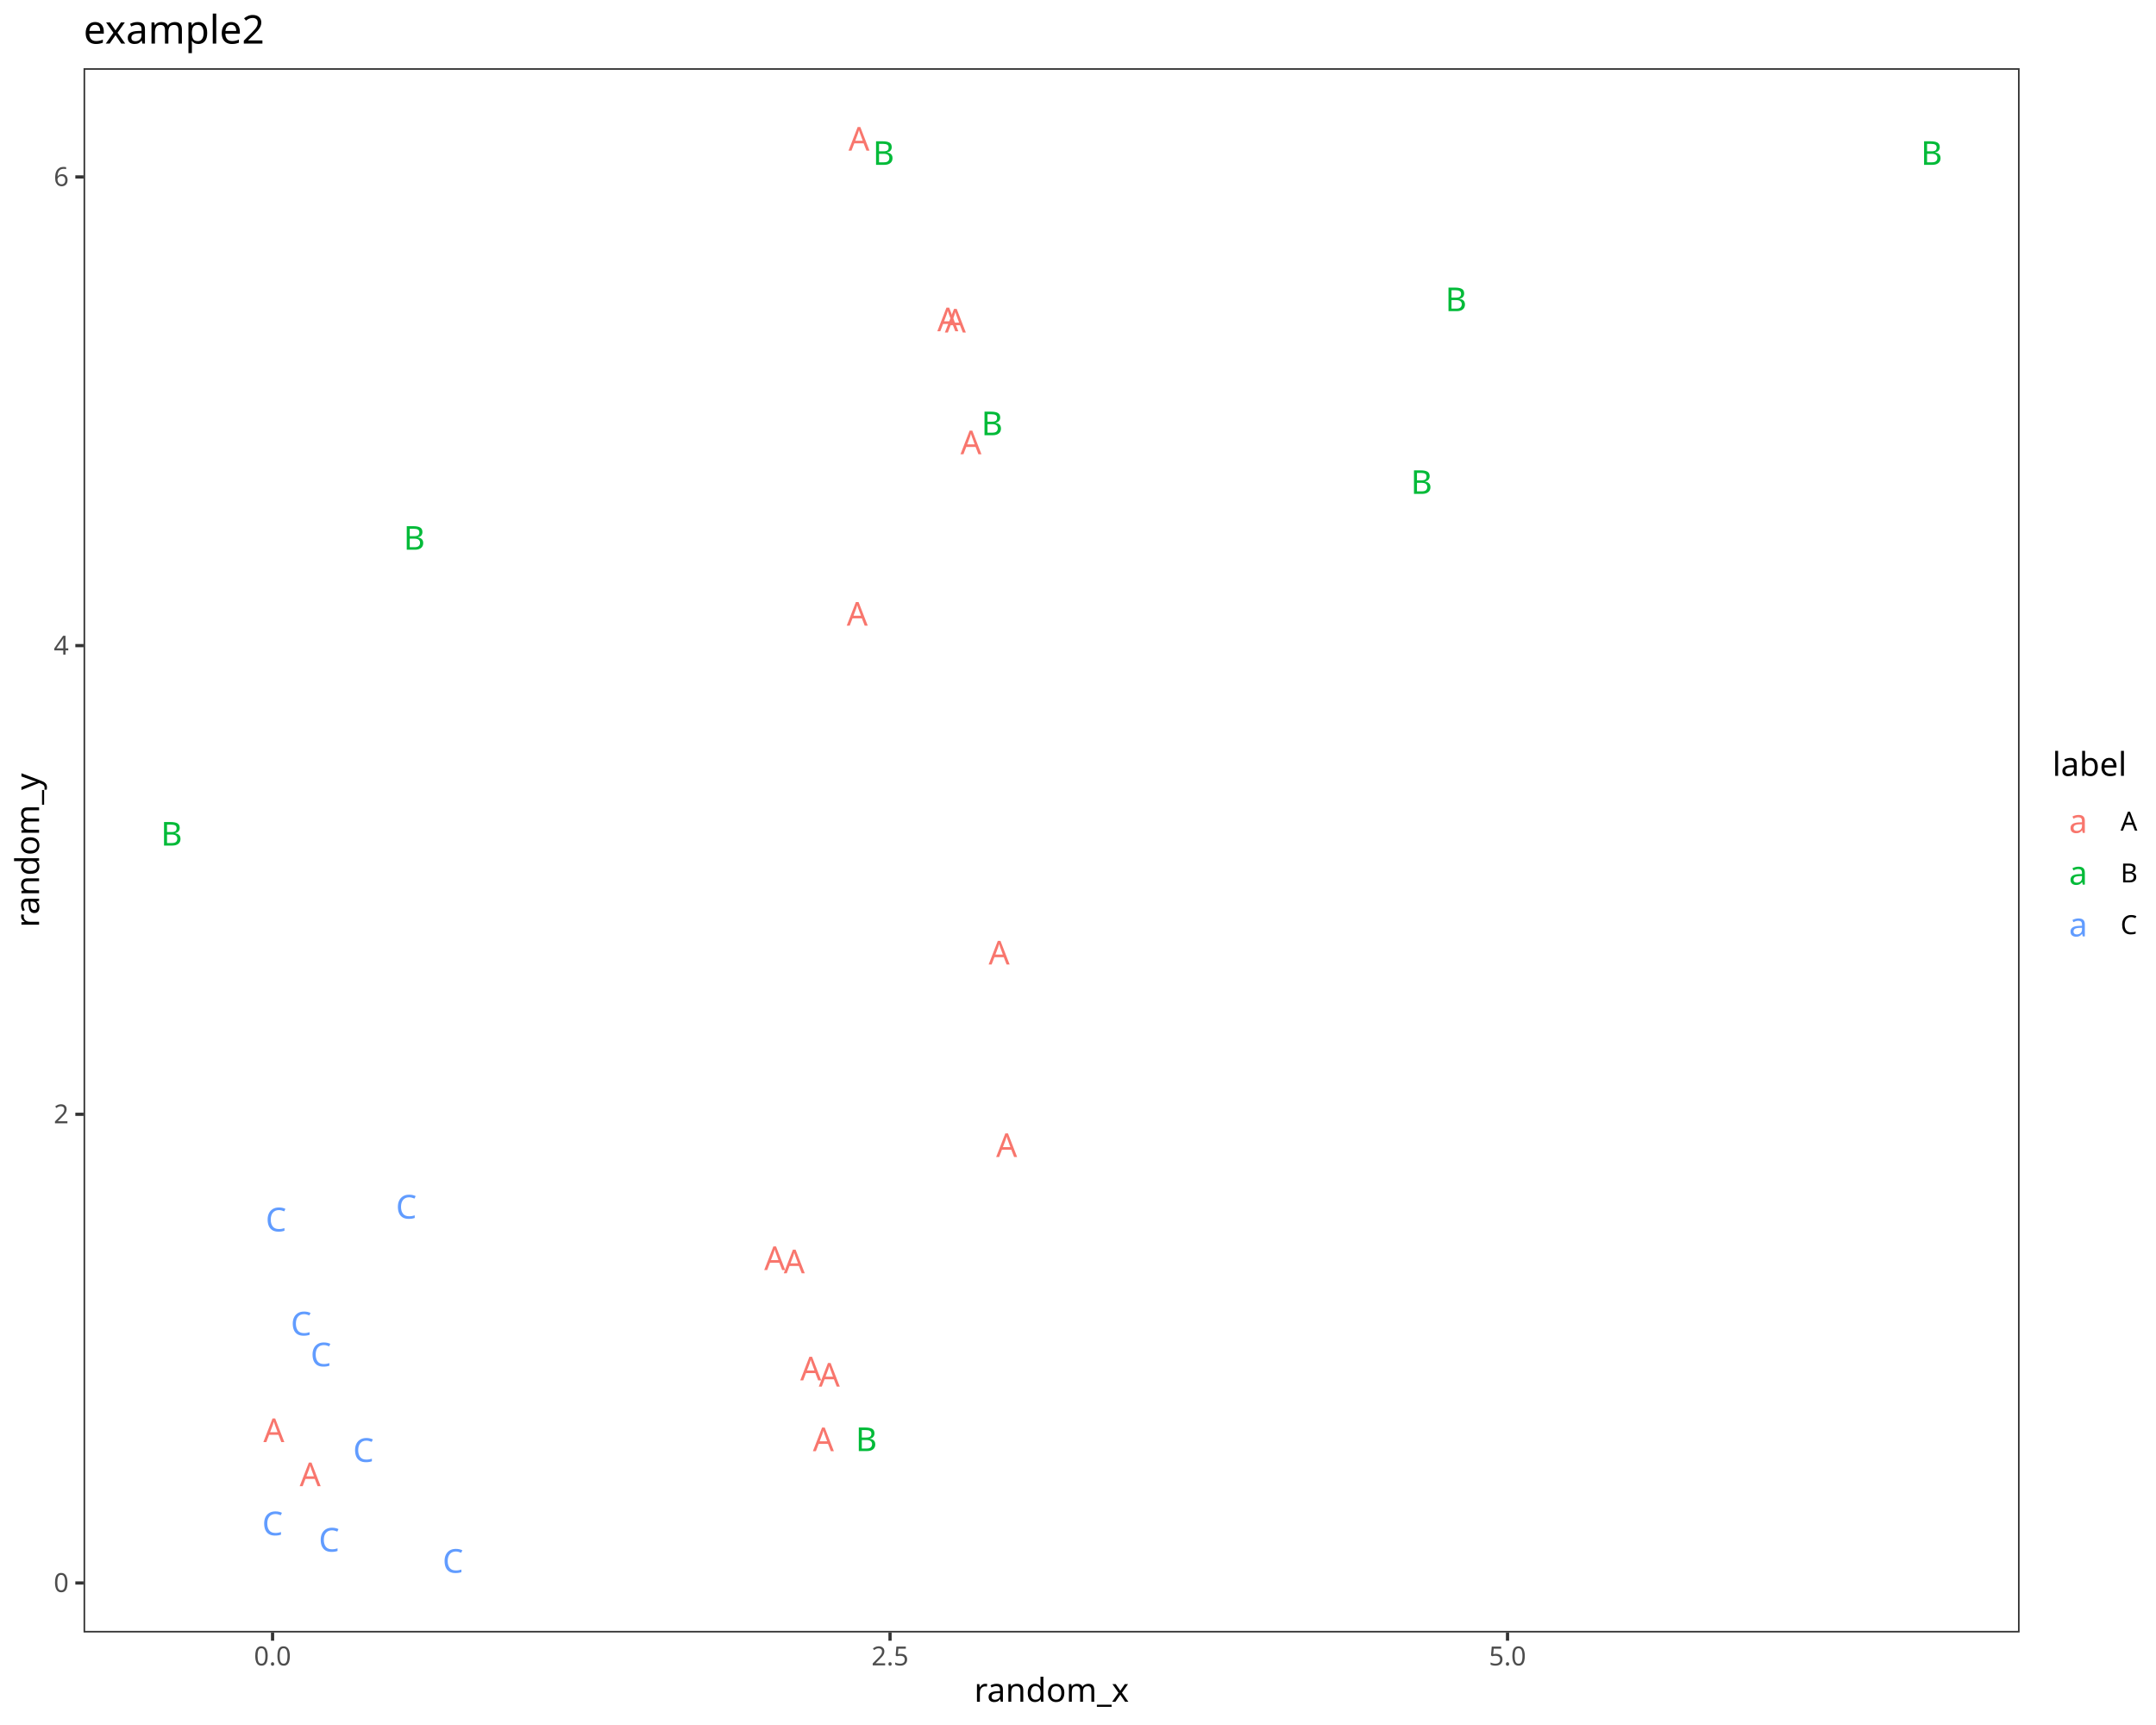
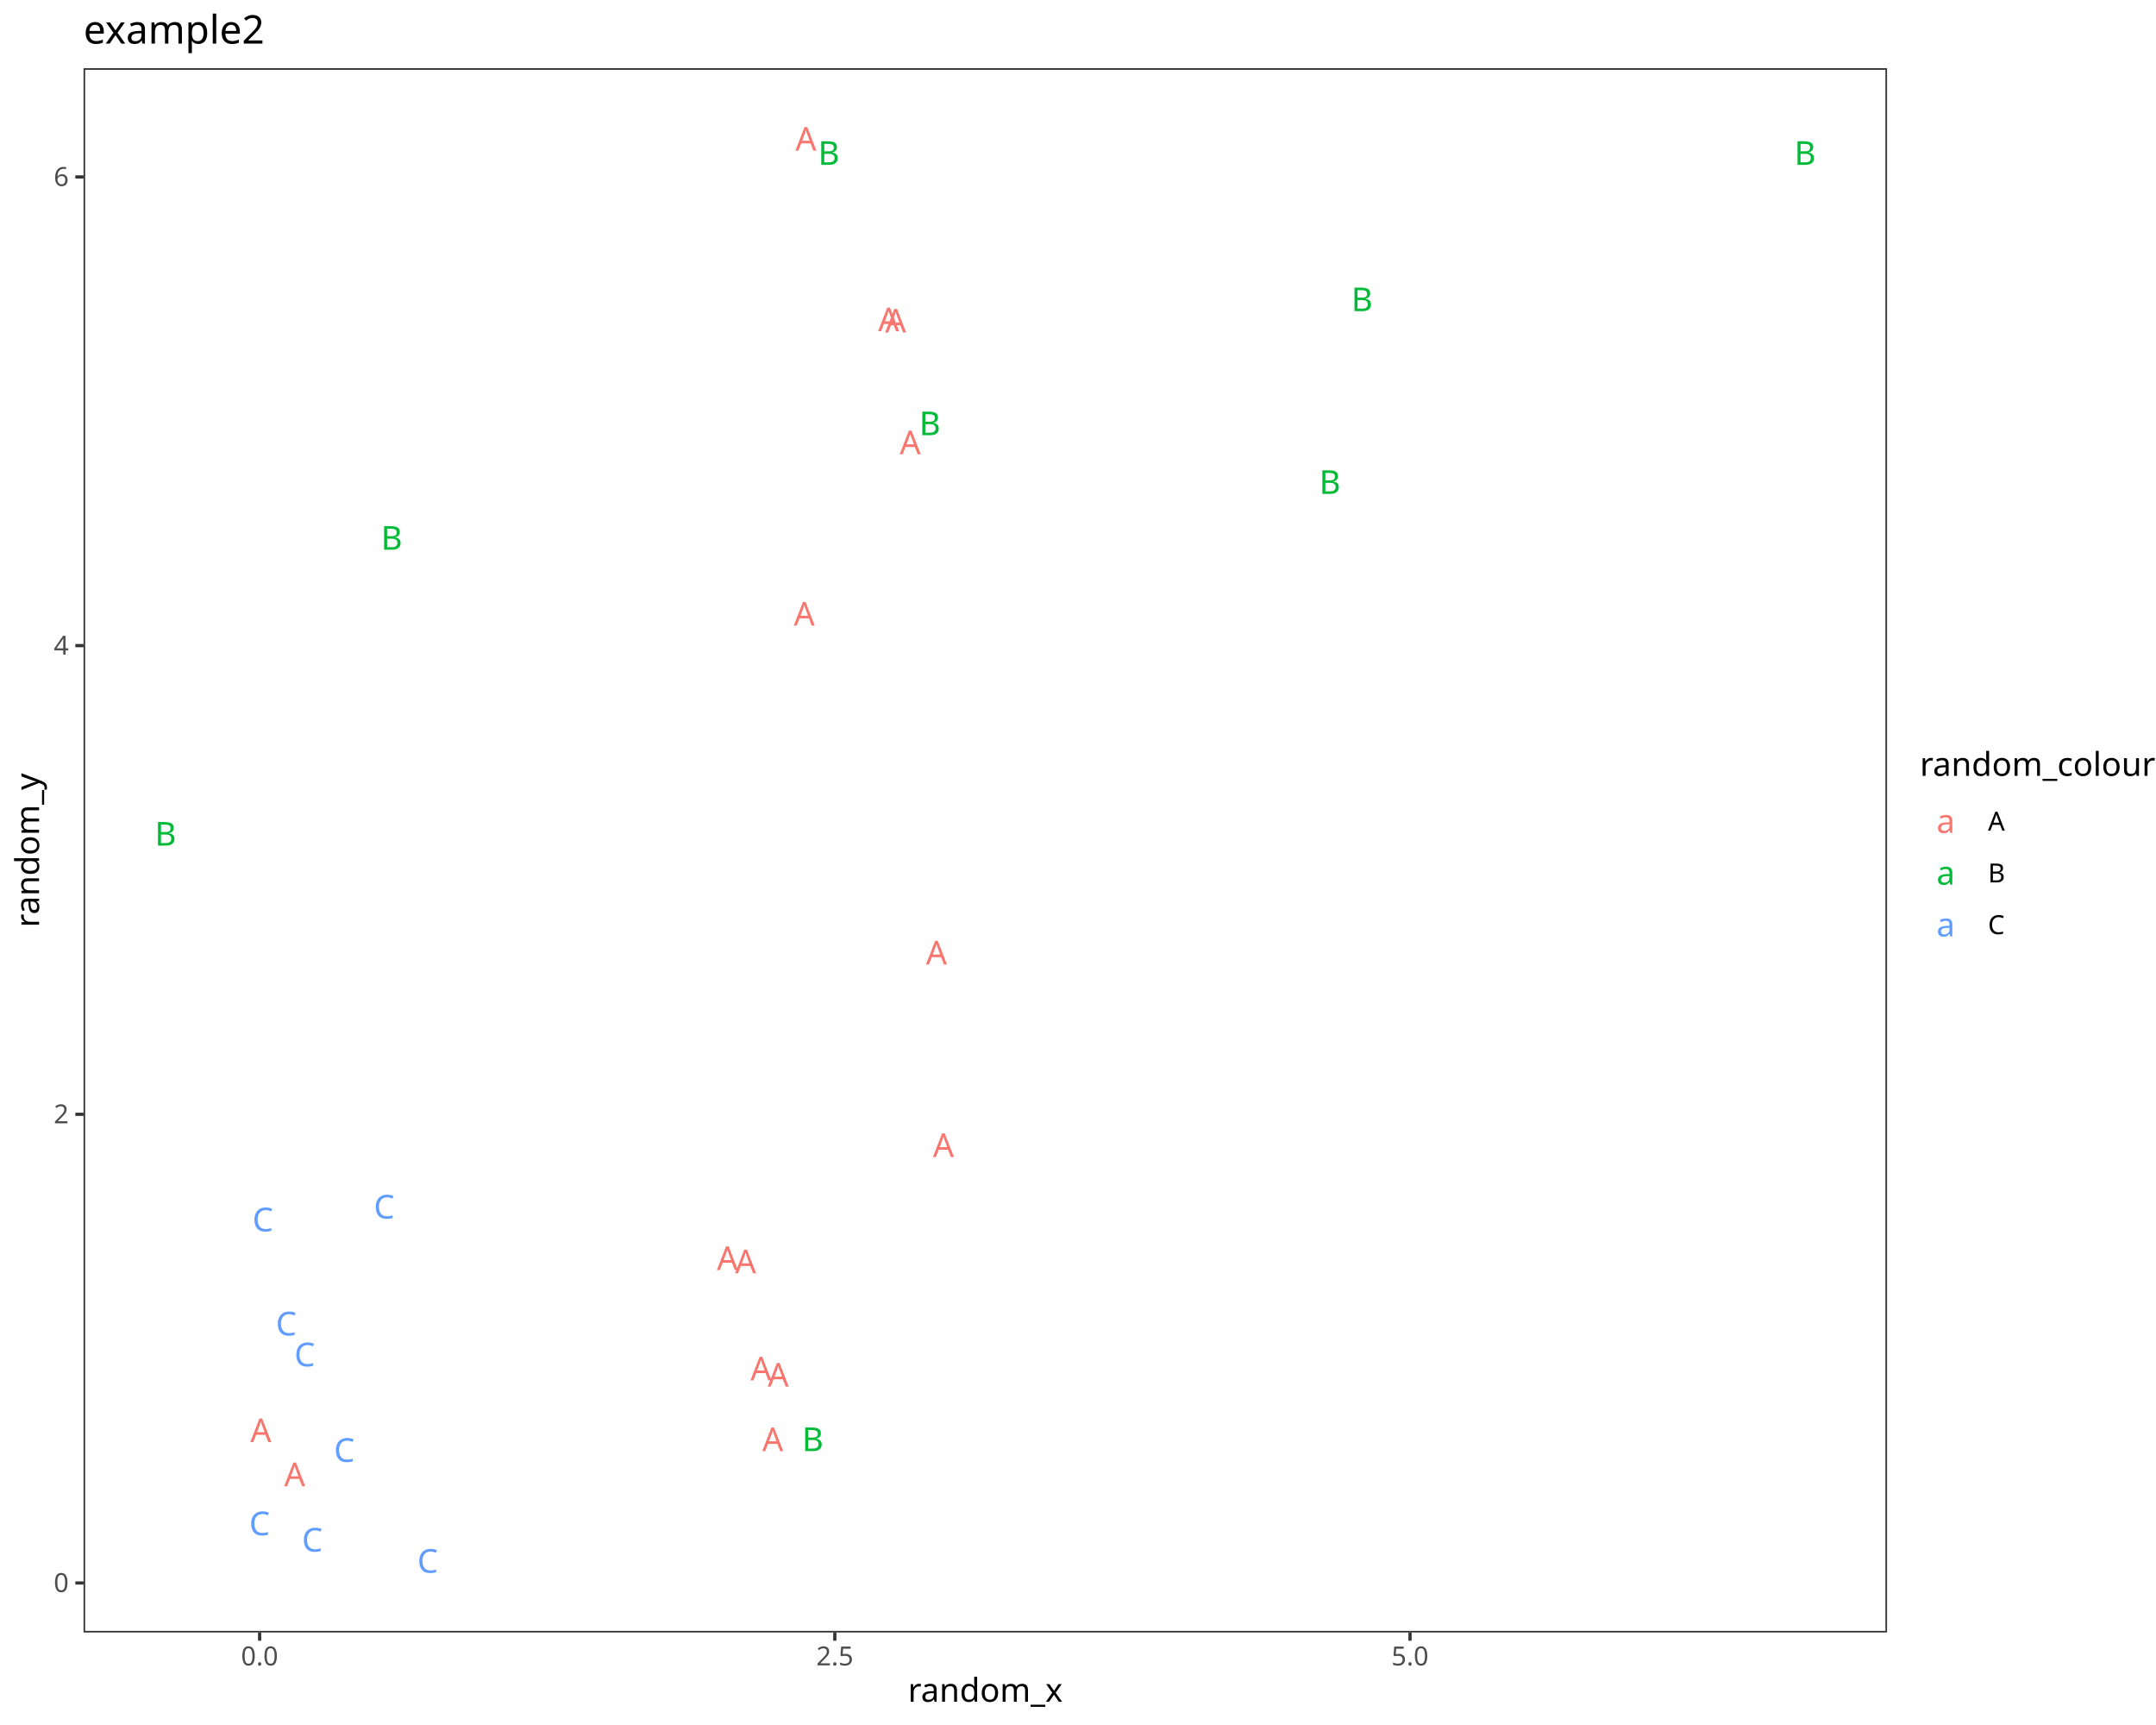
<svg xmlns="http://www.w3.org/2000/svg" class="svglite" data-engine-version="2.0" width="720.00pt" height="576.00pt" viewBox="0 0 720.00 576.00">
  <defs>
    <style type="text/css">
    .svglite line, .svglite polyline, .svglite polygon, .svglite path, .svglite rect, .svglite circle {
      fill: none;
      stroke: #000000;
      stroke-linecap: round;
      stroke-linejoin: round;
      stroke-miterlimit: 10.00;
    }
  </style>
  </defs>
  <rect width="100%" height="100%" style="stroke: none; fill: #FFFFFF;" />
  <defs>
    <clipPath id="cpMC4wMHw3MjAuMDB8MC4wMHw1NzYuMDA=">
      <rect x="0.00" y="0.00" width="720.00" height="576.00" />
    </clipPath>
  </defs>
  <g clip-path="url(#cpMC4wMHw3MjAuMDB8MC4wMHw1NzYuMDA=)">
-     <rect x="-0" y="0.00" width="720.00" height="576.00" style="stroke-width: 1.07; stroke: #FFFFFF; fill: #FFFFFF;" />
+     <rect x="0.00" y="0.00" width="720.00" height="576.00" style="stroke-width: 1.07; stroke: #FFFFFF; fill: #FFFFFF;" />
  </g>
  <defs>
-     <clipPath id="cpMjcuOTB8Njc0LjQ1fDIyLjc4fDU0NS4xMQ==">
-       <rect x="27.90" y="22.78" width="646.55" height="522.33" />
+     <clipPath id="cpMjcuOTB8NjMwLjE4fDIyLjc4fDU0NS4xMQ==">
+       <rect x="27.90" y="22.78" width="602.28" height="522.33" />
    </clipPath>
  </defs>
-   <g clip-path="url(#cpMjcuOTB8Njc0LjQ1fDIyLjc4fDU0NS4xMQ==)">
-     <rect x="27.90" y="22.78" width="646.55" height="522.33" style="stroke-width: 1.07; stroke: none; fill: #FFFFFF;" />
-     <text x="258.72" y="424.09" text-anchor="middle" style="font-size: 11.00px; fill: #F8766D; font-family: sans;" textLength="7.34px" lengthAdjust="spacingAndGlyphs">A</text>
-     <text x="276.95" y="463.01" text-anchor="middle" style="font-size: 11.00px; fill: #F8766D; font-family: sans;" textLength="7.34px" lengthAdjust="spacingAndGlyphs">A</text>
-     <text x="289.31" y="484.53" text-anchor="middle" style="font-size: 11.00px; fill: #00BA38; font-family: sans;" textLength="7.34px" lengthAdjust="spacingAndGlyphs">B</text>
-     <text x="333.67" y="322.06" text-anchor="middle" style="font-size: 11.00px; fill: #F8766D; font-family: sans;" textLength="7.34px" lengthAdjust="spacingAndGlyphs">A</text>
-     <text x="270.75" y="460.94" text-anchor="middle" style="font-size: 11.00px; fill: #F8766D; font-family: sans;" textLength="7.34px" lengthAdjust="spacingAndGlyphs">A</text>
-     <text x="336.18" y="386.35" text-anchor="middle" style="font-size: 11.00px; fill: #F8766D; font-family: sans;" textLength="7.34px" lengthAdjust="spacingAndGlyphs">A</text>
-     <text x="319.05" y="111.04" text-anchor="middle" style="font-size: 11.00px; fill: #F8766D; font-family: sans;" textLength="7.34px" lengthAdjust="spacingAndGlyphs">A</text>
-     <text x="286.28" y="208.91" text-anchor="middle" style="font-size: 11.00px; fill: #F8766D; font-family: sans;" textLength="7.34px" lengthAdjust="spacingAndGlyphs">A</text>
-     <text x="265.25" y="425.16" text-anchor="middle" style="font-size: 11.00px; fill: #F8766D; font-family: sans;" textLength="7.34px" lengthAdjust="spacingAndGlyphs">A</text>
-     <text x="274.98" y="484.57" text-anchor="middle" style="font-size: 11.00px; fill: #F8766D; font-family: sans;" textLength="7.34px" lengthAdjust="spacingAndGlyphs">A</text>
-     <text x="474.71" y="164.91" text-anchor="middle" style="font-size: 11.00px; fill: #00BA38; font-family: sans;" textLength="7.34px" lengthAdjust="spacingAndGlyphs">B</text>
-     <text x="138.35" y="183.56" text-anchor="middle" style="font-size: 11.00px; fill: #00BA38; font-family: sans;" textLength="7.34px" lengthAdjust="spacingAndGlyphs">B</text>
-     <text x="316.53" y="110.61" text-anchor="middle" style="font-size: 11.00px; fill: #F8766D; font-family: sans;" textLength="7.34px" lengthAdjust="spacingAndGlyphs">A</text>
-     <text x="324.26" y="151.69" text-anchor="middle" style="font-size: 11.00px; fill: #F8766D; font-family: sans;" textLength="7.34px" lengthAdjust="spacingAndGlyphs">A</text>
-     <text x="486.24" y="103.90" text-anchor="middle" style="font-size: 11.00px; fill: #00BA38; font-family: sans;" textLength="7.34px" lengthAdjust="spacingAndGlyphs">B</text>
-     <text x="286.87" y="50.31" text-anchor="middle" style="font-size: 11.00px; fill: #F8766D; font-family: sans;" textLength="7.34px" lengthAdjust="spacingAndGlyphs">A</text>
-     <text x="645.06" y="55.04" text-anchor="middle" style="font-size: 11.00px; fill: #00BA38; font-family: sans;" textLength="7.34px" lengthAdjust="spacingAndGlyphs">B</text>
-     <text x="331.29" y="145.32" text-anchor="middle" style="font-size: 11.00px; fill: #00BA38; font-family: sans;" textLength="7.34px" lengthAdjust="spacingAndGlyphs">B</text>
-     <text x="57.29" y="282.35" text-anchor="middle" style="font-size: 11.00px; fill: #00BA38; font-family: sans;" textLength="7.34px" lengthAdjust="spacingAndGlyphs">B</text>
-     <text x="295.07" y="55.04" text-anchor="middle" style="font-size: 11.00px; fill: #00BA38; font-family: sans;" textLength="7.34px" lengthAdjust="spacingAndGlyphs">B</text>
-     <text x="109.90" y="518.09" text-anchor="middle" style="font-size: 11.00px; fill: #619CFF; font-family: sans;" textLength="7.95px" lengthAdjust="spacingAndGlyphs">C</text>
-     <text x="135.68" y="406.89" text-anchor="middle" style="font-size: 11.00px; fill: #619CFF; font-family: sans;" textLength="7.95px" lengthAdjust="spacingAndGlyphs">C</text>
-     <text x="92.18" y="411.16" text-anchor="middle" style="font-size: 11.00px; fill: #619CFF; font-family: sans;" textLength="7.95px" lengthAdjust="spacingAndGlyphs">C</text>
-     <text x="91.46" y="481.54" text-anchor="middle" style="font-size: 11.00px; fill: #F8766D; font-family: sans;" textLength="7.34px" lengthAdjust="spacingAndGlyphs">A</text>
-     <text x="151.27" y="525.16" text-anchor="middle" style="font-size: 11.00px; fill: #619CFF; font-family: sans;" textLength="7.95px" lengthAdjust="spacingAndGlyphs">C</text>
-     <text x="100.57" y="445.91" text-anchor="middle" style="font-size: 11.00px; fill: #619CFF; font-family: sans;" textLength="7.95px" lengthAdjust="spacingAndGlyphs">C</text>
-     <text x="107.18" y="456.23" text-anchor="middle" style="font-size: 11.00px; fill: #619CFF; font-family: sans;" textLength="7.95px" lengthAdjust="spacingAndGlyphs">C</text>
-     <text x="121.38" y="488.14" text-anchor="middle" style="font-size: 11.00px; fill: #619CFF; font-family: sans;" textLength="7.95px" lengthAdjust="spacingAndGlyphs">C</text>
-     <text x="91.02" y="512.64" text-anchor="middle" style="font-size: 11.00px; fill: #619CFF; font-family: sans;" textLength="7.95px" lengthAdjust="spacingAndGlyphs">C</text>
-     <text x="103.59" y="496.27" text-anchor="middle" style="font-size: 11.00px; fill: #F8766D; font-family: sans;" textLength="7.34px" lengthAdjust="spacingAndGlyphs">A</text>
-     <rect x="27.90" y="22.78" width="646.55" height="522.33" style="stroke-width: 1.07; stroke: #333333;" />
+   <g clip-path="url(#cpMjcuOTB8NjMwLjE4fDIyLjc4fDU0NS4xMQ==)">
+     <rect x="27.90" y="22.78" width="602.28" height="522.33" style="stroke-width: 1.07; stroke: none; fill: #FFFFFF;" />
+     <text x="242.91" y="424.09" text-anchor="middle" style="font-size: 11.00px; fill: #F8766D; font-family: sans;" textLength="7.34px" lengthAdjust="spacingAndGlyphs">A</text>
+     <text x="259.90" y="463.01" text-anchor="middle" style="font-size: 11.00px; fill: #F8766D; font-family: sans;" textLength="7.34px" lengthAdjust="spacingAndGlyphs">A</text>
+     <text x="271.42" y="484.53" text-anchor="middle" style="font-size: 11.00px; fill: #00BA38; font-family: sans;" textLength="7.34px" lengthAdjust="spacingAndGlyphs">B</text>
+     <text x="312.74" y="322.06" text-anchor="middle" style="font-size: 11.00px; fill: #F8766D; font-family: sans;" textLength="7.34px" lengthAdjust="spacingAndGlyphs">A</text>
+     <text x="254.12" y="460.94" text-anchor="middle" style="font-size: 11.00px; fill: #F8766D; font-family: sans;" textLength="7.34px" lengthAdjust="spacingAndGlyphs">A</text>
+     <text x="315.07" y="386.35" text-anchor="middle" style="font-size: 11.00px; fill: #F8766D; font-family: sans;" textLength="7.34px" lengthAdjust="spacingAndGlyphs">A</text>
+     <text x="299.12" y="111.04" text-anchor="middle" style="font-size: 11.00px; fill: #F8766D; font-family: sans;" textLength="7.34px" lengthAdjust="spacingAndGlyphs">A</text>
+     <text x="268.59" y="208.91" text-anchor="middle" style="font-size: 11.00px; fill: #F8766D; font-family: sans;" textLength="7.34px" lengthAdjust="spacingAndGlyphs">A</text>
+     <text x="249.00" y="425.16" text-anchor="middle" style="font-size: 11.00px; fill: #F8766D; font-family: sans;" textLength="7.34px" lengthAdjust="spacingAndGlyphs">A</text>
+     <text x="258.06" y="484.57" text-anchor="middle" style="font-size: 11.00px; fill: #F8766D; font-family: sans;" textLength="7.34px" lengthAdjust="spacingAndGlyphs">A</text>
+     <text x="444.12" y="164.91" text-anchor="middle" style="font-size: 11.00px; fill: #00BA38; font-family: sans;" textLength="7.34px" lengthAdjust="spacingAndGlyphs">B</text>
+     <text x="130.79" y="183.56" text-anchor="middle" style="font-size: 11.00px; fill: #00BA38; font-family: sans;" textLength="7.34px" lengthAdjust="spacingAndGlyphs">B</text>
+     <text x="296.76" y="110.61" text-anchor="middle" style="font-size: 11.00px; fill: #F8766D; font-family: sans;" textLength="7.34px" lengthAdjust="spacingAndGlyphs">A</text>
+     <text x="303.97" y="151.69" text-anchor="middle" style="font-size: 11.00px; fill: #F8766D; font-family: sans;" textLength="7.34px" lengthAdjust="spacingAndGlyphs">A</text>
+     <text x="454.85" y="103.90" text-anchor="middle" style="font-size: 11.00px; fill: #00BA38; font-family: sans;" textLength="7.34px" lengthAdjust="spacingAndGlyphs">B</text>
+     <text x="269.14" y="50.31" text-anchor="middle" style="font-size: 11.00px; fill: #F8766D; font-family: sans;" textLength="7.34px" lengthAdjust="spacingAndGlyphs">A</text>
+     <text x="602.80" y="55.04" text-anchor="middle" style="font-size: 11.00px; fill: #00BA38; font-family: sans;" textLength="7.34px" lengthAdjust="spacingAndGlyphs">B</text>
+     <text x="310.52" y="145.32" text-anchor="middle" style="font-size: 11.00px; fill: #00BA38; font-family: sans;" textLength="7.34px" lengthAdjust="spacingAndGlyphs">B</text>
+     <text x="55.28" y="282.35" text-anchor="middle" style="font-size: 11.00px; fill: #00BA38; font-family: sans;" textLength="7.34px" lengthAdjust="spacingAndGlyphs">B</text>
+     <text x="276.78" y="55.04" text-anchor="middle" style="font-size: 11.00px; fill: #00BA38; font-family: sans;" textLength="7.34px" lengthAdjust="spacingAndGlyphs">B</text>
+     <text x="104.29" y="518.09" text-anchor="middle" style="font-size: 11.00px; fill: #619CFF; font-family: sans;" textLength="7.95px" lengthAdjust="spacingAndGlyphs">C</text>
+     <text x="128.30" y="406.89" text-anchor="middle" style="font-size: 11.00px; fill: #619CFF; font-family: sans;" textLength="7.95px" lengthAdjust="spacingAndGlyphs">C</text>
+     <text x="87.78" y="411.16" text-anchor="middle" style="font-size: 11.00px; fill: #619CFF; font-family: sans;" textLength="7.95px" lengthAdjust="spacingAndGlyphs">C</text>
+     <text x="87.11" y="481.54" text-anchor="middle" style="font-size: 11.00px; fill: #F8766D; font-family: sans;" textLength="7.34px" lengthAdjust="spacingAndGlyphs">A</text>
+     <text x="142.83" y="525.16" text-anchor="middle" style="font-size: 11.00px; fill: #619CFF; font-family: sans;" textLength="7.95px" lengthAdjust="spacingAndGlyphs">C</text>
+     <text x="95.59" y="445.91" text-anchor="middle" style="font-size: 11.00px; fill: #619CFF; font-family: sans;" textLength="7.95px" lengthAdjust="spacingAndGlyphs">C</text>
+     <text x="101.76" y="456.23" text-anchor="middle" style="font-size: 11.00px; fill: #619CFF; font-family: sans;" textLength="7.95px" lengthAdjust="spacingAndGlyphs">C</text>
+     <text x="114.98" y="488.14" text-anchor="middle" style="font-size: 11.00px; fill: #619CFF; font-family: sans;" textLength="7.95px" lengthAdjust="spacingAndGlyphs">C</text>
+     <text x="86.70" y="512.64" text-anchor="middle" style="font-size: 11.00px; fill: #619CFF; font-family: sans;" textLength="7.95px" lengthAdjust="spacingAndGlyphs">C</text>
+     <text x="98.41" y="496.27" text-anchor="middle" style="font-size: 11.00px; fill: #F8766D; font-family: sans;" textLength="7.34px" lengthAdjust="spacingAndGlyphs">A</text>
+     <rect x="27.90" y="22.78" width="602.28" height="522.33" style="stroke-width: 1.07; stroke: #333333;" />
  </g>
  <g clip-path="url(#cpMC4wMHw3MjAuMDB8MC4wMHw1NzYuMDA=)">
    <text x="22.97" y="531.60" text-anchor="end" style="font-size: 8.80px; fill: #4D4D4D; font-family: sans;" textLength="4.89px" lengthAdjust="spacingAndGlyphs">0</text>
    <text x="22.97" y="375.10" text-anchor="end" style="font-size: 8.80px; fill: #4D4D4D; font-family: sans;" textLength="4.89px" lengthAdjust="spacingAndGlyphs">2</text>
    <text x="22.97" y="218.60" text-anchor="end" style="font-size: 8.80px; fill: #4D4D4D; font-family: sans;" textLength="4.89px" lengthAdjust="spacingAndGlyphs">4</text>
    <text x="22.97" y="62.11" text-anchor="end" style="font-size: 8.80px; fill: #4D4D4D; font-family: sans;" textLength="4.89px" lengthAdjust="spacingAndGlyphs">6</text>
    <polyline points="25.16,528.57 27.90,528.57 " style="stroke-width: 1.07; stroke: #333333; stroke-linecap: butt;" />
    <polyline points="25.16,372.08 27.90,372.08 " style="stroke-width: 1.07; stroke: #333333; stroke-linecap: butt;" />
    <polyline points="25.16,215.58 27.90,215.58 " style="stroke-width: 1.07; stroke: #333333; stroke-linecap: butt;" />
    <polyline points="25.16,59.08 27.90,59.08 " style="stroke-width: 1.07; stroke: #333333; stroke-linecap: butt;" />
-     <polyline points="91.02,547.85 91.02,545.11 " style="stroke-width: 1.07; stroke: #333333; stroke-linecap: butt;" />
-     <polyline points="297.23,547.85 297.23,545.11 " style="stroke-width: 1.07; stroke: #333333; stroke-linecap: butt;" />
-     <polyline points="503.44,547.85 503.44,545.11 " style="stroke-width: 1.07; stroke: #333333; stroke-linecap: butt;" />
-     <text x="91.02" y="556.10" text-anchor="middle" style="font-size: 8.80px; fill: #4D4D4D; font-family: sans;" textLength="12.23px" lengthAdjust="spacingAndGlyphs">0.0</text>
-     <text x="297.23" y="556.10" text-anchor="middle" style="font-size: 8.80px; fill: #4D4D4D; font-family: sans;" textLength="12.23px" lengthAdjust="spacingAndGlyphs">2.5</text>
-     <text x="503.44" y="556.10" text-anchor="middle" style="font-size: 8.80px; fill: #4D4D4D; font-family: sans;" textLength="12.23px" lengthAdjust="spacingAndGlyphs">5.0</text>
-     <text x="351.17" y="568.24" text-anchor="middle" style="font-size: 11.00px; font-family: sans;" textLength="48.93px" lengthAdjust="spacingAndGlyphs">random_x</text>
+     <polyline points="86.70,547.85 86.70,545.11 " style="stroke-width: 1.07; stroke: #333333; stroke-linecap: butt;" />
+     <polyline points="278.79,547.85 278.79,545.11 " style="stroke-width: 1.07; stroke: #333333; stroke-linecap: butt;" />
+     <polyline points="470.88,547.85 470.88,545.11 " style="stroke-width: 1.07; stroke: #333333; stroke-linecap: butt;" />
+     <text x="86.70" y="556.10" text-anchor="middle" style="font-size: 8.80px; fill: #4D4D4D; font-family: sans;" textLength="12.23px" lengthAdjust="spacingAndGlyphs">0.0</text>
+     <text x="278.79" y="556.10" text-anchor="middle" style="font-size: 8.80px; fill: #4D4D4D; font-family: sans;" textLength="12.23px" lengthAdjust="spacingAndGlyphs">2.5</text>
+     <text x="470.88" y="556.10" text-anchor="middle" style="font-size: 8.80px; fill: #4D4D4D; font-family: sans;" textLength="12.23px" lengthAdjust="spacingAndGlyphs">5.0</text>
+     <text x="329.04" y="568.24" text-anchor="middle" style="font-size: 11.00px; font-family: sans;" textLength="48.93px" lengthAdjust="spacingAndGlyphs">random_x</text>
    <text transform="translate(13.05,283.95) rotate(-90)" text-anchor="middle" style="font-size: 11.00px; font-family: sans;" textLength="48.93px" lengthAdjust="spacingAndGlyphs">random_y</text>
-     <rect x="685.40" y="250.36" width="29.12" height="67.17" style="stroke-width: 1.07; stroke: none; fill: #FFFFFF;" />
-     <text x="685.40" y="259.07" style="font-size: 11.00px; font-family: sans;" textLength="23.24px" lengthAdjust="spacingAndGlyphs">label</text>
-     <rect x="685.40" y="265.69" width="17.28" height="17.28" style="stroke-width: 1.07; stroke: none; fill: #FFFFFF;" />
-     <text x="694.04" y="278.12" text-anchor="middle" style="font-size: 11.00px; fill: #F8766D; font-family: sans;" textLength="6.12px" lengthAdjust="spacingAndGlyphs">a</text>
-     <rect x="685.40" y="282.97" width="17.28" height="17.28" style="stroke-width: 1.07; stroke: none; fill: #FFFFFF;" />
-     <text x="694.04" y="295.40" text-anchor="middle" style="font-size: 11.00px; fill: #00BA38; font-family: sans;" textLength="6.12px" lengthAdjust="spacingAndGlyphs">a</text>
-     <rect x="685.40" y="300.25" width="17.28" height="17.28" style="stroke-width: 1.07; stroke: none; fill: #FFFFFF;" />
-     <text x="694.04" y="312.68" text-anchor="middle" style="font-size: 11.00px; fill: #619CFF; font-family: sans;" textLength="6.12px" lengthAdjust="spacingAndGlyphs">a</text>
-     <text x="708.16" y="277.36" style="font-size: 8.80px; font-family: sans;" textLength="5.87px" lengthAdjust="spacingAndGlyphs">A</text>
-     <text x="708.16" y="294.64" style="font-size: 8.80px; font-family: sans;" textLength="5.87px" lengthAdjust="spacingAndGlyphs">B</text>
-     <text x="708.16" y="311.92" style="font-size: 8.80px; font-family: sans;" textLength="6.36px" lengthAdjust="spacingAndGlyphs">C</text>
+     <rect x="641.14" y="250.36" width="73.39" height="67.17" style="stroke-width: 1.07; stroke: none; fill: #FFFFFF;" />
+     <text x="641.14" y="259.07" style="font-size: 11.00px; font-family: sans;" textLength="73.39px" lengthAdjust="spacingAndGlyphs">random_colour</text>
+     <rect x="641.14" y="265.69" width="17.28" height="17.28" style="stroke-width: 1.07; stroke: none; fill: #FFFFFF;" />
+     <text x="649.78" y="278.12" text-anchor="middle" style="font-size: 11.00px; fill: #F8766D; font-family: sans;" textLength="6.12px" lengthAdjust="spacingAndGlyphs">a</text>
+     <rect x="641.14" y="282.97" width="17.28" height="17.28" style="stroke-width: 1.07; stroke: none; fill: #FFFFFF;" />
+     <text x="649.78" y="295.40" text-anchor="middle" style="font-size: 11.00px; fill: #00BA38; font-family: sans;" textLength="6.12px" lengthAdjust="spacingAndGlyphs">a</text>
+     <rect x="641.14" y="300.25" width="17.28" height="17.28" style="stroke-width: 1.07; stroke: none; fill: #FFFFFF;" />
+     <text x="649.78" y="312.68" text-anchor="middle" style="font-size: 11.00px; fill: #619CFF; font-family: sans;" textLength="6.12px" lengthAdjust="spacingAndGlyphs">a</text>
+     <text x="663.89" y="277.36" style="font-size: 8.80px; font-family: sans;" textLength="5.87px" lengthAdjust="spacingAndGlyphs">A</text>
+     <text x="663.89" y="294.64" style="font-size: 8.80px; font-family: sans;" textLength="5.87px" lengthAdjust="spacingAndGlyphs">B</text>
+     <text x="663.89" y="311.92" style="font-size: 8.80px; font-family: sans;" textLength="6.36px" lengthAdjust="spacingAndGlyphs">C</text>
    <text x="27.90" y="14.56" style="font-size: 13.20px; font-family: sans;" textLength="57.25px" lengthAdjust="spacingAndGlyphs">example2</text>
  </g>
</svg>
